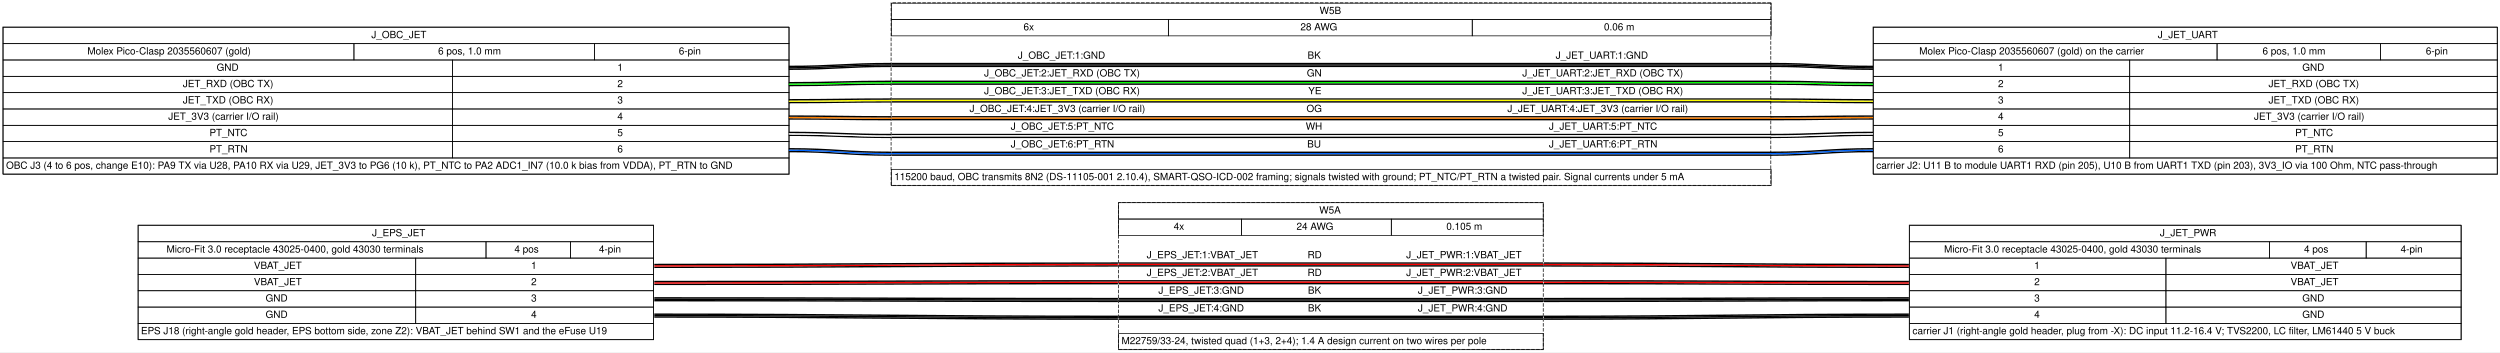
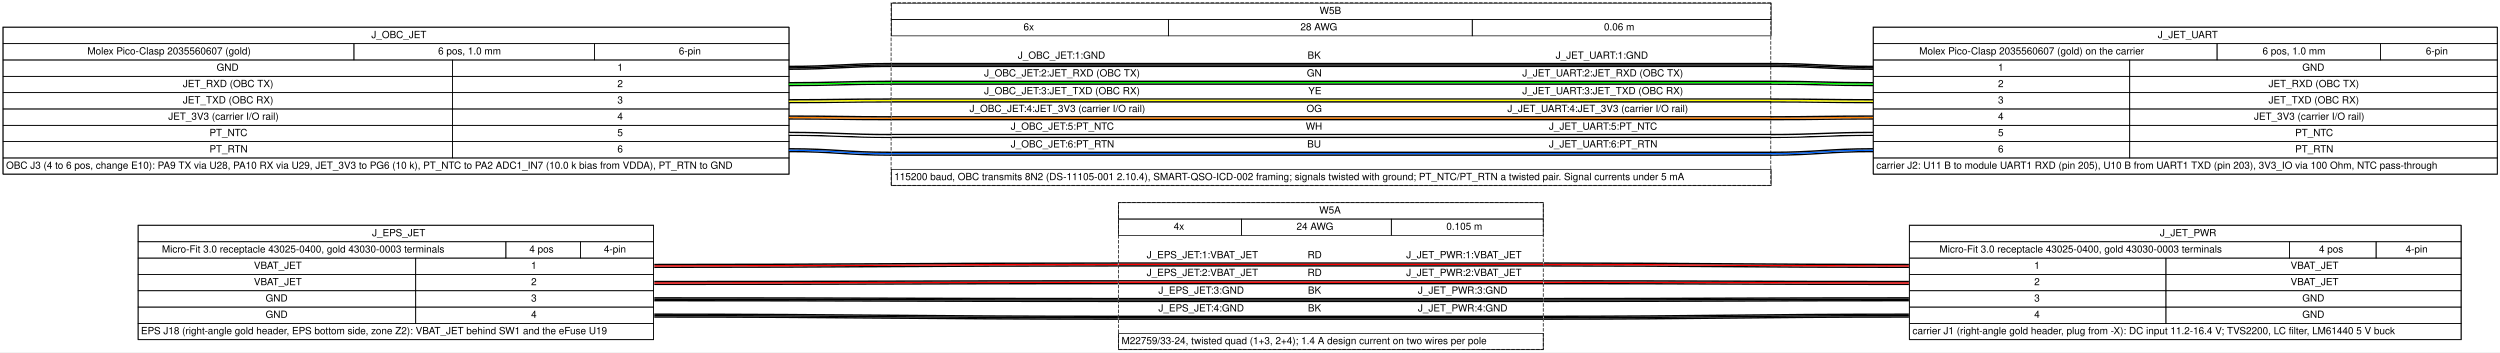
<svg xmlns="http://www.w3.org/2000/svg" width="3521pt" height="496pt" viewBox="0.00 0.00 3521.00 496.00">
  <g id="graph0" class="graph" transform="scale(1 1) rotate(0) translate(4 492)">
    <polygon fill="#ffffff" stroke="transparent" points="-4,4 -4,-492 3517,-492 3517,4 -4,4" />
    <g id="node1" class="node">
      <polygon fill="#ffffff" stroke="black" points="916.5,-175 190.5,-175 190.5,-14 916.5,-14 916.5,-175" />
      <polygon fill="none" stroke="black" points="190.5,-151.5 190.5,-174.5 916.5,-174.5 916.5,-151.5 190.5,-151.5" />
      <text text-anchor="start" x="520" y="-159.3" font-family="Helvetica,sans-Serif" font-size="14.00">J_EPS_JET</text>
-       <polygon fill="none" stroke="black" points="190.5,-128.5 190.5,-151.5 680.5,-151.5 680.5,-128.5 190.5,-128.5" />
-       <text text-anchor="start" x="230.5" y="-136.3" font-family="Helvetica,sans-Serif" font-size="14.00">Micro-Fit 3.0 receptacle 43025-0400, gold 43030 terminals</text>
-       <polygon fill="none" stroke="black" points="680.5,-128.5 680.5,-151.5 799.5,-151.5 799.5,-128.5 680.5,-128.5" />
-       <text text-anchor="start" x="720.5" y="-136.3" font-family="Helvetica,sans-Serif" font-size="14.00">4 pos</text>
-       <polygon fill="none" stroke="black" points="799.5,-128.5 799.5,-151.5 916.5,-151.5 916.5,-128.5 799.5,-128.5" />
-       <text text-anchor="start" x="839.5" y="-136.3" font-family="Helvetica,sans-Serif" font-size="14.00">4-pin</text>
+       <polygon fill="none" stroke="black" points="190.5,-128.5 190.5,-151.5 708.5,-151.5 708.5,-128.5 190.5,-128.5" />
+       <text text-anchor="start" x="224" y="-136.3" font-family="Helvetica,sans-Serif" font-size="14.00">Micro-Fit 3.0 receptacle 43025-0400, gold 43030-0003 terminals</text>
+       <polygon fill="none" stroke="black" points="708.5,-128.5 708.5,-151.5 813.5,-151.5 813.5,-128.5 708.5,-128.5" />
+       <text text-anchor="start" x="741.5" y="-136.3" font-family="Helvetica,sans-Serif" font-size="14.00">4 pos</text>
+       <polygon fill="none" stroke="black" points="813.5,-128.5 813.5,-151.5 916.5,-151.5 916.5,-128.5 813.5,-128.5" />
+       <text text-anchor="start" x="846.5" y="-136.3" font-family="Helvetica,sans-Serif" font-size="14.00">4-pin</text>
      <polygon fill="none" stroke="black" points="190.5,-105.5 190.5,-128.5 581.5,-128.5 581.5,-105.5 190.5,-105.5" />
      <text text-anchor="start" x="353.5" y="-113.3" font-family="Helvetica,sans-Serif" font-size="14.00">VBAT_JET</text>
      <polygon fill="none" stroke="black" points="581.5,-105.5 581.5,-128.5 916.5,-128.5 916.5,-105.5 581.5,-105.5" />
      <text text-anchor="start" x="744" y="-113.3" font-family="Helvetica,sans-Serif" font-size="14.00">1</text>
      <polygon fill="none" stroke="black" points="190.5,-82.5 190.5,-105.5 581.5,-105.5 581.5,-82.5 190.5,-82.5" />
      <text text-anchor="start" x="353.5" y="-90.3" font-family="Helvetica,sans-Serif" font-size="14.00">VBAT_JET</text>
      <polygon fill="none" stroke="black" points="581.5,-82.5 581.5,-105.5 916.5,-105.5 916.5,-82.5 581.5,-82.5" />
      <text text-anchor="start" x="744" y="-90.3" font-family="Helvetica,sans-Serif" font-size="14.00">2</text>
      <polygon fill="none" stroke="black" points="190.5,-59.5 190.5,-82.5 581.5,-82.5 581.5,-59.5 190.5,-59.5" />
      <text text-anchor="start" x="370" y="-67.3" font-family="Helvetica,sans-Serif" font-size="14.00">GND</text>
      <polygon fill="none" stroke="black" points="581.5,-59.5 581.5,-82.5 916.5,-82.5 916.5,-59.5 581.5,-59.5" />
      <text text-anchor="start" x="744" y="-67.3" font-family="Helvetica,sans-Serif" font-size="14.00">3</text>
      <polygon fill="none" stroke="black" points="190.5,-36.5 190.5,-59.5 581.5,-59.5 581.5,-36.5 190.5,-36.5" />
      <text text-anchor="start" x="370" y="-44.3" font-family="Helvetica,sans-Serif" font-size="14.00">GND</text>
      <polygon fill="none" stroke="black" points="581.5,-36.5 581.5,-59.5 916.5,-59.5 916.5,-36.5 581.5,-36.5" />
      <text text-anchor="start" x="744" y="-44.3" font-family="Helvetica,sans-Serif" font-size="14.00">4</text>
      <polygon fill="none" stroke="black" points="190.5,-13.5 190.5,-36.5 916.5,-36.5 916.5,-13.5 190.5,-13.5" />
      <text text-anchor="start" x="194.5" y="-21.3" font-family="Helvetica,sans-Serif" font-size="14.00">EPS J18 (right-angle gold header, EPS bottom side, zone Z2): VBAT_JET behind SW1 and the eFuse U19</text>
    </g>
    <g id="node5" class="node">
      <polygon fill="#ffffff" stroke="black" stroke-dasharray="5,2" points="2169.5,-207 1571.5,-207 1571.5,0 2169.5,0 2169.5,-207" />
      <polygon fill="none" stroke="black" points="1571.5,-183.5 1571.5,-206.5 2169.5,-206.5 2169.5,-183.5 1571.5,-183.5" />
      <text text-anchor="start" x="1854" y="-191.3" font-family="Helvetica,sans-Serif" font-size="14.00">W5A</text>
      <polygon fill="none" stroke="black" points="1571.5,-160.5 1571.5,-183.5 1744.5,-183.5 1744.5,-160.5 1571.5,-160.5" />
      <text text-anchor="start" x="1649" y="-168.3" font-family="Helvetica,sans-Serif" font-size="14.00">4x</text>
      <polygon fill="none" stroke="black" points="1744.5,-160.5 1744.5,-183.5 1955.5,-183.5 1955.5,-160.5 1744.5,-160.5" />
      <text text-anchor="start" x="1822" y="-168.3" font-family="Helvetica,sans-Serif" font-size="14.00">24 AWG</text>
      <polygon fill="none" stroke="black" points="1955.5,-160.5 1955.5,-183.5 2169.5,-183.5 2169.5,-160.5 1955.5,-160.5" />
      <text text-anchor="start" x="2033" y="-168.3" font-family="Helvetica,sans-Serif" font-size="14.00">0.105 m</text>
      <text text-anchor="start" x="1682.5" y="-147.3" font-family="Helvetica,sans-Serif" font-size="14.00"> </text>
      <text text-anchor="start" x="1611" y="-128.3" font-family="Helvetica,sans-Serif" font-size="14.00">J_EPS_JET:1:VBAT_JET</text>
      <text text-anchor="start" x="1837.5" y="-128.3" font-family="Helvetica,sans-Serif" font-size="14.00">     RD    </text>
      <text text-anchor="start" x="1976.5" y="-128.3" font-family="Helvetica,sans-Serif" font-size="14.00">J_JET_PWR:1:VBAT_JET</text>
      <polygon fill="#000000" stroke="transparent" points="1571.5,-120.5 1571.5,-122.5 2169.5,-122.5 2169.5,-120.5 1571.5,-120.5" />
      <polygon fill="#ff0000" stroke="transparent" points="1571.5,-118.5 1571.5,-120.5 2169.5,-120.5 2169.5,-118.5 1571.5,-118.5" />
      <polygon fill="#000000" stroke="transparent" points="1571.5,-116.5 1571.5,-118.5 2169.5,-118.5 2169.5,-116.5 1571.5,-116.5" />
      <text text-anchor="start" x="1611" y="-103.3" font-family="Helvetica,sans-Serif" font-size="14.00">J_EPS_JET:2:VBAT_JET</text>
      <text text-anchor="start" x="1837.5" y="-103.3" font-family="Helvetica,sans-Serif" font-size="14.00">     RD    </text>
      <text text-anchor="start" x="1976.5" y="-103.3" font-family="Helvetica,sans-Serif" font-size="14.00">J_JET_PWR:2:VBAT_JET</text>
      <polygon fill="#000000" stroke="transparent" points="1571.5,-95.5 1571.5,-97.5 2169.5,-97.5 2169.5,-95.5 1571.5,-95.5" />
      <polygon fill="#ff0000" stroke="transparent" points="1571.5,-93.5 1571.5,-95.5 2169.5,-95.5 2169.5,-93.5 1571.5,-93.5" />
      <polygon fill="#000000" stroke="transparent" points="1571.5,-91.5 1571.5,-93.5 2169.5,-93.5 2169.5,-91.5 1571.5,-91.5" />
      <text text-anchor="start" x="1627.5" y="-78.3" font-family="Helvetica,sans-Serif" font-size="14.00">J_EPS_JET:3:GND</text>
      <text text-anchor="start" x="1838" y="-78.3" font-family="Helvetica,sans-Serif" font-size="14.00">     BK    </text>
      <text text-anchor="start" x="1993" y="-78.3" font-family="Helvetica,sans-Serif" font-size="14.00">J_JET_PWR:3:GND</text>
      <polygon fill="#000000" stroke="transparent" points="1571.5,-70.5 1571.5,-72.5 2169.5,-72.5 2169.5,-70.5 1571.5,-70.5" />
      <polygon fill="#000000" stroke="transparent" points="1571.5,-68.5 1571.5,-70.5 2169.5,-70.5 2169.5,-68.5 1571.5,-68.5" />
      <polygon fill="#000000" stroke="transparent" points="1571.5,-66.5 1571.5,-68.5 2169.5,-68.5 2169.5,-66.5 1571.5,-66.5" />
      <text text-anchor="start" x="1627.5" y="-53.3" font-family="Helvetica,sans-Serif" font-size="14.00">J_EPS_JET:4:GND</text>
      <text text-anchor="start" x="1838" y="-53.3" font-family="Helvetica,sans-Serif" font-size="14.00">     BK    </text>
      <text text-anchor="start" x="1993" y="-53.3" font-family="Helvetica,sans-Serif" font-size="14.00">J_JET_PWR:4:GND</text>
      <polygon fill="#000000" stroke="transparent" points="1571.5,-45.5 1571.5,-47.5 2169.5,-47.5 2169.5,-45.5 1571.5,-45.5" />
      <polygon fill="#000000" stroke="transparent" points="1571.5,-43.5 1571.5,-45.5 2169.5,-45.5 2169.5,-43.5 1571.5,-43.5" />
      <polygon fill="#000000" stroke="transparent" points="1571.5,-41.5 1571.5,-43.5 2169.5,-43.5 2169.5,-41.5 1571.5,-41.5" />
      <text text-anchor="start" x="1682.5" y="-28.3" font-family="Helvetica,sans-Serif" font-size="14.00"> </text>
      <polygon fill="none" stroke="black" points="1571.5,0.5 1571.5,-22.5 2169.5,-22.5 2169.5,0.5 1571.5,0.5" />
      <text text-anchor="start" x="1575.5" y="-7.3" font-family="Helvetica,sans-Serif" font-size="14.00">M22759/33-24, twisted quad (1+3, 2+4); 1.4 A design current on two wires per pole</text>
    </g>
    <g id="edge1" class="edge">
      <path fill="none" stroke="#000000" stroke-width="2" d="M917.5,-115.5C1207.78,-115.5 1280.33,-117.5 1570.5,-117.5" />
      <path fill="none" stroke="#ff0000" stroke-width="2" d="M917.5,-117.5C1207.72,-117.5 1280.28,-119.5 1570.5,-119.5" />
      <path fill="none" stroke="#000000" stroke-width="2" d="M917.5,-119.5C1207.67,-119.5 1280.22,-121.5 1570.5,-121.5" />
    </g>
    <g id="edge3" class="edge">
      <path fill="none" stroke="#000000" stroke-width="2" d="M917.5,-91.5C1207.75,-91.5 1280.31,-92.5 1570.5,-92.5" />
      <path fill="none" stroke="#ff0000" stroke-width="2" d="M917.5,-93.5C1207.72,-93.5 1280.28,-94.5 1570.5,-94.5" />
      <path fill="none" stroke="#000000" stroke-width="2" d="M917.5,-95.5C1207.69,-95.5 1280.25,-96.5 1570.5,-96.5" />
    </g>
    <g id="edge5" class="edge">
      <path fill="none" stroke="#000000" stroke-width="2" d="M917.5,-68.5C1207.69,-68.5 1280.25,-67.5 1570.5,-67.5" />
      <path fill="none" stroke="#000000" stroke-width="2" d="M917.5,-70.5C1207.72,-70.5 1280.28,-69.5 1570.5,-69.5" />
      <path fill="none" stroke="#000000" stroke-width="2" d="M917.5,-72.5C1207.75,-72.5 1280.31,-71.5 1570.5,-71.5" />
    </g>
    <g id="edge7" class="edge">
      <path fill="none" stroke="#000000" stroke-width="2" d="M917.5,-45.5C1207.64,-45.5 1280.19,-42.5 1570.5,-42.5" />
      <path fill="none" stroke="#000000" stroke-width="2" d="M917.5,-47.5C1207.73,-47.5 1280.27,-44.5 1570.5,-44.5" />
      <path fill="none" stroke="#000000" stroke-width="2" d="M917.5,-49.5C1207.81,-49.5 1280.36,-46.5 1570.5,-46.5" />
    </g>
    <g id="node2" class="node">
      <polygon fill="#ffffff" stroke="black" points="3462,-175 2685,-175 2685,-14 3462,-14 3462,-175" />
      <polygon fill="none" stroke="black" points="2685.5,-151.5 2685.5,-174.5 3462.5,-174.5 3462.5,-151.5 2685.5,-151.5" />
      <text text-anchor="start" x="3038" y="-159.3" font-family="Helvetica,sans-Serif" font-size="14.00">J_JET_PWR</text>
-       <polygon fill="none" stroke="black" points="2685.5,-128.5 2685.5,-151.5 3192.5,-151.5 3192.5,-128.5 2685.5,-128.5" />
-       <text text-anchor="start" x="2734" y="-136.3" font-family="Helvetica,sans-Serif" font-size="14.00">Micro-Fit 3.0 receptacle 43025-0400, gold 43030 terminals</text>
-       <polygon fill="none" stroke="black" points="3192.5,-128.5 3192.5,-151.5 3328.5,-151.5 3328.5,-128.5 3192.5,-128.5" />
-       <text text-anchor="start" x="3241" y="-136.3" font-family="Helvetica,sans-Serif" font-size="14.00">4 pos</text>
-       <polygon fill="none" stroke="black" points="3328.5,-128.5 3328.5,-151.5 3462.5,-151.5 3462.5,-128.5 3328.5,-128.5" />
-       <text text-anchor="start" x="3377" y="-136.3" font-family="Helvetica,sans-Serif" font-size="14.00">4-pin</text>
+       <polygon fill="none" stroke="black" points="2685.5,-128.5 2685.5,-151.5 3220.5,-151.5 3220.5,-128.5 2685.5,-128.5" />
+       <text text-anchor="start" x="2727.5" y="-136.3" font-family="Helvetica,sans-Serif" font-size="14.00">Micro-Fit 3.0 receptacle 43025-0400, gold 43030-0003 terminals</text>
+       <polygon fill="none" stroke="black" points="3220.5,-128.5 3220.5,-151.5 3342.5,-151.5 3342.5,-128.5 3220.5,-128.5" />
+       <text text-anchor="start" x="3262" y="-136.3" font-family="Helvetica,sans-Serif" font-size="14.00">4 pos</text>
+       <polygon fill="none" stroke="black" points="3342.5,-128.5 3342.5,-151.5 3462.5,-151.5 3462.5,-128.5 3342.5,-128.5" />
+       <text text-anchor="start" x="3384" y="-136.3" font-family="Helvetica,sans-Serif" font-size="14.00">4-pin</text>
      <polygon fill="none" stroke="black" points="2685.5,-105.5 2685.5,-128.5 3046.5,-128.5 3046.5,-105.5 2685.5,-105.5" />
      <text text-anchor="start" x="2861" y="-113.3" font-family="Helvetica,sans-Serif" font-size="14.00">1</text>
      <polygon fill="none" stroke="black" points="3046.5,-105.5 3046.5,-128.5 3462.5,-128.5 3462.5,-105.5 3046.5,-105.5" />
      <text text-anchor="start" x="3222" y="-113.3" font-family="Helvetica,sans-Serif" font-size="14.00">VBAT_JET</text>
      <polygon fill="none" stroke="black" points="2685.5,-82.5 2685.5,-105.5 3046.5,-105.5 3046.5,-82.5 2685.5,-82.5" />
      <text text-anchor="start" x="2861" y="-90.3" font-family="Helvetica,sans-Serif" font-size="14.00">2</text>
      <polygon fill="none" stroke="black" points="3046.5,-82.5 3046.5,-105.5 3462.5,-105.5 3462.5,-82.5 3046.5,-82.5" />
      <text text-anchor="start" x="3222" y="-90.3" font-family="Helvetica,sans-Serif" font-size="14.00">VBAT_JET</text>
      <polygon fill="none" stroke="black" points="2685.5,-59.5 2685.5,-82.5 3046.5,-82.5 3046.5,-59.5 2685.5,-59.5" />
      <text text-anchor="start" x="2861" y="-67.3" font-family="Helvetica,sans-Serif" font-size="14.00">3</text>
      <polygon fill="none" stroke="black" points="3046.5,-59.5 3046.5,-82.5 3462.5,-82.5 3462.5,-59.5 3046.5,-59.5" />
      <text text-anchor="start" x="3238.5" y="-67.3" font-family="Helvetica,sans-Serif" font-size="14.00">GND</text>
      <polygon fill="none" stroke="black" points="2685.5,-36.5 2685.5,-59.5 3046.5,-59.5 3046.5,-36.5 2685.5,-36.5" />
      <text text-anchor="start" x="2861" y="-44.3" font-family="Helvetica,sans-Serif" font-size="14.00">4</text>
      <polygon fill="none" stroke="black" points="3046.5,-36.5 3046.5,-59.5 3462.5,-59.5 3462.5,-36.5 3046.5,-36.5" />
      <text text-anchor="start" x="3238.5" y="-44.3" font-family="Helvetica,sans-Serif" font-size="14.00">GND</text>
      <polygon fill="none" stroke="black" points="2685.5,-13.5 2685.5,-36.5 3462.5,-36.5 3462.5,-13.5 2685.5,-13.5" />
      <text text-anchor="start" x="2689.5" y="-21.3" font-family="Helvetica,sans-Serif" font-size="14.00">carrier J1 (right-angle gold header, plug from -X): DC input 11.2-16.4 V; TVS2200, LC filter, LM61440 5 V buck</text>
    </g>
    <g id="node3" class="node">
      <polygon fill="#ffffff" stroke="black" points="1107,-454 0,-454 0,-247 1107,-247 1107,-454" />
      <polygon fill="none" stroke="black" points="0.5,-430.5 0.5,-453.5 1107.5,-453.5 1107.5,-430.5 0.5,-430.5" />
      <text text-anchor="start" x="519" y="-438.3" font-family="Helvetica,sans-Serif" font-size="14.00">J_OBC_JET</text>
      <polygon fill="none" stroke="black" points="0.5,-407.5 0.5,-430.5 494.5,-430.5 494.5,-407.5 0.5,-407.5" />
      <text text-anchor="start" x="119" y="-415.3" font-family="Helvetica,sans-Serif" font-size="14.00">Molex Pico-Clasp 2035560607 (gold)</text>
      <polygon fill="none" stroke="black" points="494.5,-407.5 494.5,-430.5 833.5,-430.5 833.5,-407.5 494.5,-407.5" />
      <text text-anchor="start" x="613" y="-415.3" font-family="Helvetica,sans-Serif" font-size="14.00">6 pos, 1.0 mm</text>
      <polygon fill="none" stroke="black" points="833.5,-407.5 833.5,-430.5 1107.5,-430.5 1107.5,-407.5 833.5,-407.5" />
      <text text-anchor="start" x="952" y="-415.3" font-family="Helvetica,sans-Serif" font-size="14.00">6-pin</text>
      <polygon fill="none" stroke="black" points="0.5,-384.5 0.5,-407.5 633.5,-407.5 633.5,-384.5 0.5,-384.5" />
      <text text-anchor="start" x="301" y="-392.3" font-family="Helvetica,sans-Serif" font-size="14.00">GND</text>
      <polygon fill="none" stroke="black" points="633.5,-384.5 633.5,-407.5 1107.5,-407.5 1107.5,-384.5 633.5,-384.5" />
      <text text-anchor="start" x="865.5" y="-392.3" font-family="Helvetica,sans-Serif" font-size="14.00">1</text>
      <polygon fill="none" stroke="black" points="0.5,-361.5 0.5,-384.5 633.5,-384.5 633.5,-361.5 0.5,-361.5" />
      <text text-anchor="start" x="253.5" y="-369.3" font-family="Helvetica,sans-Serif" font-size="14.00">JET_RXD (OBC TX)</text>
      <polygon fill="none" stroke="black" points="633.5,-361.5 633.5,-384.5 1107.5,-384.5 1107.5,-361.5 633.5,-361.5" />
      <text text-anchor="start" x="865.5" y="-369.3" font-family="Helvetica,sans-Serif" font-size="14.00">2</text>
      <polygon fill="none" stroke="black" points="0.5,-338.5 0.5,-361.5 633.5,-361.5 633.5,-338.5 0.5,-338.5" />
      <text text-anchor="start" x="253.5" y="-346.3" font-family="Helvetica,sans-Serif" font-size="14.00">JET_TXD (OBC RX)</text>
      <polygon fill="none" stroke="black" points="633.5,-338.5 633.5,-361.5 1107.5,-361.5 1107.5,-338.5 633.5,-338.5" />
      <text text-anchor="start" x="865.5" y="-346.3" font-family="Helvetica,sans-Serif" font-size="14.00">3</text>
      <polygon fill="none" stroke="black" points="0.5,-315.5 0.5,-338.5 633.5,-338.5 633.5,-315.5 0.5,-315.5" />
      <text text-anchor="start" x="233" y="-323.3" font-family="Helvetica,sans-Serif" font-size="14.00">JET_3V3 (carrier I/O rail)</text>
      <polygon fill="none" stroke="black" points="633.5,-315.5 633.5,-338.5 1107.5,-338.5 1107.5,-315.5 633.5,-315.5" />
      <text text-anchor="start" x="865.5" y="-323.3" font-family="Helvetica,sans-Serif" font-size="14.00">4</text>
      <polygon fill="none" stroke="black" points="0.5,-292.5 0.5,-315.5 633.5,-315.5 633.5,-292.5 0.5,-292.5" />
      <text text-anchor="start" x="291" y="-300.3" font-family="Helvetica,sans-Serif" font-size="14.00">PT_NTC</text>
      <polygon fill="none" stroke="black" points="633.5,-292.5 633.5,-315.5 1107.5,-315.5 1107.5,-292.5 633.5,-292.5" />
      <text text-anchor="start" x="865.5" y="-300.3" font-family="Helvetica,sans-Serif" font-size="14.00">5</text>
      <polygon fill="none" stroke="black" points="0.5,-269.5 0.5,-292.5 633.5,-292.5 633.5,-269.5 0.5,-269.5" />
      <text text-anchor="start" x="291" y="-277.3" font-family="Helvetica,sans-Serif" font-size="14.00">PT_RTN</text>
      <polygon fill="none" stroke="black" points="633.5,-269.5 633.5,-292.5 1107.5,-292.5 1107.5,-269.5 633.5,-269.5" />
      <text text-anchor="start" x="865.5" y="-277.3" font-family="Helvetica,sans-Serif" font-size="14.00">6</text>
      <polygon fill="none" stroke="black" points="0.5,-246.5 0.5,-269.5 1107.5,-269.5 1107.5,-246.5 0.5,-246.5" />
      <text text-anchor="start" x="4.5" y="-254.3" font-family="Helvetica,sans-Serif" font-size="14.00">OBC J3 (4 to 6 pos, change E10): PA9 TX via U28, PA10 RX via U29, JET_3V3 to PG6 (10 k), PT_NTC to PA2 ADC1_IN7 (10.0 k bias from VDDA), PT_RTN to GND</text>
    </g>
    <g id="node6" class="node">
      <polygon fill="#ffffff" stroke="black" stroke-dasharray="5,2" points="2490,-488 1251,-488 1251,-231 2490,-231 2490,-488" />
      <polygon fill="none" stroke="black" points="1251.5,-464.5 1251.5,-487.5 2490.5,-487.5 2490.5,-464.5 1251.5,-464.5" />
      <text text-anchor="start" x="1854.5" y="-472.3" font-family="Helvetica,sans-Serif" font-size="14.00">W5B</text>
      <polygon fill="none" stroke="black" points="1251.5,-441.5 1251.5,-464.5 1641.5,-464.5 1641.5,-441.5 1251.5,-441.5" />
      <text text-anchor="start" x="1437.5" y="-449.3" font-family="Helvetica,sans-Serif" font-size="14.00">6x</text>
      <polygon fill="none" stroke="black" points="1641.5,-441.5 1641.5,-464.5 2069.5,-464.5 2069.5,-441.5 1641.5,-441.5" />
      <text text-anchor="start" x="1827.5" y="-449.3" font-family="Helvetica,sans-Serif" font-size="14.00">28 AWG</text>
      <polygon fill="none" stroke="black" points="2069.5,-441.5 2069.5,-464.5 2490.5,-464.5 2490.5,-441.5 2069.5,-441.5" />
      <text text-anchor="start" x="2255" y="-449.3" font-family="Helvetica,sans-Serif" font-size="14.00">0.06 m</text>
      <text text-anchor="start" x="1486" y="-428.3" font-family="Helvetica,sans-Serif" font-size="14.00"> </text>
      <text text-anchor="start" x="1429.5" y="-409.3" font-family="Helvetica,sans-Serif" font-size="14.00">J_OBC_JET:1:GND</text>
      <text text-anchor="start" x="1837.5" y="-409.3" font-family="Helvetica,sans-Serif" font-size="14.00">     BK    </text>
      <text text-anchor="start" x="2187" y="-409.3" font-family="Helvetica,sans-Serif" font-size="14.00">J_JET_UART:1:GND</text>
      <polygon fill="#000000" stroke="transparent" points="1251.5,-401.5 1251.5,-403.5 2490.5,-403.5 2490.5,-401.5 1251.5,-401.5" />
      <polygon fill="#000000" stroke="transparent" points="1251.5,-399.5 1251.5,-401.5 2490.5,-401.5 2490.5,-399.5 1251.5,-399.5" />
      <polygon fill="#000000" stroke="transparent" points="1251.5,-397.5 1251.5,-399.5 2490.5,-399.5 2490.5,-397.5 1251.5,-397.5" />
      <text text-anchor="start" x="1382" y="-384.3" font-family="Helvetica,sans-Serif" font-size="14.00">J_OBC_JET:2:JET_RXD (OBC TX)</text>
      <text text-anchor="start" x="1836.5" y="-384.3" font-family="Helvetica,sans-Serif" font-size="14.00">     GN    </text>
      <text text-anchor="start" x="2140" y="-384.3" font-family="Helvetica,sans-Serif" font-size="14.00">J_JET_UART:2:JET_RXD (OBC TX)</text>
      <polygon fill="#000000" stroke="transparent" points="1251.5,-376.5 1251.5,-378.5 2490.5,-378.5 2490.5,-376.5 1251.5,-376.5" />
      <polygon fill="#00ff00" stroke="transparent" points="1251.5,-374.5 1251.5,-376.5 2490.5,-376.5 2490.5,-374.5 1251.5,-374.5" />
      <polygon fill="#000000" stroke="transparent" points="1251.5,-372.5 1251.5,-374.5 2490.5,-374.5 2490.5,-372.5 1251.5,-372.5" />
      <text text-anchor="start" x="1382" y="-359.3" font-family="Helvetica,sans-Serif" font-size="14.00">J_OBC_JET:3:JET_TXD (OBC RX)</text>
      <text text-anchor="start" x="1838.5" y="-359.3" font-family="Helvetica,sans-Serif" font-size="14.00">     YE    </text>
      <text text-anchor="start" x="2140" y="-359.3" font-family="Helvetica,sans-Serif" font-size="14.00">J_JET_UART:3:JET_TXD (OBC RX)</text>
      <polygon fill="#000000" stroke="transparent" points="1251.5,-351.5 1251.5,-353.5 2490.5,-353.5 2490.5,-351.5 1251.5,-351.5" />
      <polygon fill="#ffff00" stroke="transparent" points="1251.5,-349.5 1251.5,-351.5 2490.5,-351.5 2490.5,-349.5 1251.5,-349.5" />
      <polygon fill="#000000" stroke="transparent" points="1251.5,-347.5 1251.5,-349.5 2490.5,-349.5 2490.5,-347.5 1251.5,-347.5" />
      <text text-anchor="start" x="1361.5" y="-334.3" font-family="Helvetica,sans-Serif" font-size="14.00">J_OBC_JET:4:JET_3V3 (carrier I/O rail)</text>
      <text text-anchor="start" x="1836" y="-334.3" font-family="Helvetica,sans-Serif" font-size="14.00">     OG    </text>
      <text text-anchor="start" x="2119" y="-334.3" font-family="Helvetica,sans-Serif" font-size="14.00">J_JET_UART:4:JET_3V3 (carrier I/O rail)</text>
      <polygon fill="#000000" stroke="transparent" points="1251.5,-326.5 1251.5,-328.5 2490.5,-328.5 2490.5,-326.5 1251.5,-326.5" />
      <polygon fill="#ff8000" stroke="transparent" points="1251.5,-324.5 1251.5,-326.5 2490.5,-326.5 2490.5,-324.5 1251.5,-324.5" />
      <polygon fill="#000000" stroke="transparent" points="1251.5,-322.5 1251.5,-324.5 2490.5,-324.5 2490.5,-322.5 1251.5,-322.5" />
      <text text-anchor="start" x="1419.5" y="-309.3" font-family="Helvetica,sans-Serif" font-size="14.00">J_OBC_JET:5:PT_NTC</text>
      <text text-anchor="start" x="1835" y="-309.3" font-family="Helvetica,sans-Serif" font-size="14.00">     WH    </text>
      <text text-anchor="start" x="2177.5" y="-309.3" font-family="Helvetica,sans-Serif" font-size="14.00">J_JET_UART:5:PT_NTC</text>
      <polygon fill="#000000" stroke="transparent" points="1251.5,-301.5 1251.5,-303.5 2490.5,-303.5 2490.5,-301.5 1251.5,-301.5" />
      <polygon fill="#ffffff" stroke="transparent" points="1251.5,-299.5 1251.5,-301.5 2490.5,-301.5 2490.5,-299.5 1251.5,-299.5" />
      <polygon fill="#000000" stroke="transparent" points="1251.5,-297.5 1251.5,-299.5 2490.5,-299.5 2490.5,-297.5 1251.5,-297.5" />
      <text text-anchor="start" x="1419.5" y="-284.3" font-family="Helvetica,sans-Serif" font-size="14.00">J_OBC_JET:6:PT_RTN</text>
      <text text-anchor="start" x="1837" y="-284.3" font-family="Helvetica,sans-Serif" font-size="14.00">     BU    </text>
      <text text-anchor="start" x="2177.5" y="-284.3" font-family="Helvetica,sans-Serif" font-size="14.00">J_JET_UART:6:PT_RTN</text>
      <polygon fill="#000000" stroke="transparent" points="1251.5,-276.5 1251.5,-278.5 2490.5,-278.5 2490.5,-276.5 1251.5,-276.5" />
      <polygon fill="#0066ff" stroke="transparent" points="1251.5,-274.5 1251.5,-276.5 2490.5,-276.5 2490.5,-274.5 1251.5,-274.5" />
      <polygon fill="#000000" stroke="transparent" points="1251.5,-272.5 1251.5,-274.5 2490.5,-274.5 2490.5,-272.5 1251.5,-272.5" />
      <text text-anchor="start" x="1486" y="-259.3" font-family="Helvetica,sans-Serif" font-size="14.00"> </text>
      <polygon fill="none" stroke="black" points="1251.5,-230.5 1251.5,-253.5 2490.5,-253.5 2490.5,-230.5 1251.5,-230.5" />
      <text text-anchor="start" x="1255.5" y="-238.3" font-family="Helvetica,sans-Serif" font-size="14.00">115200 baud, OBC transmits 8N2 (DS-11105-001 2.10.4), SMART-QSO-ICD-002 framing; signals twisted with ground; PT_NTC/PT_RTN a twisted pair. Signal currents under 5 mA</text>
    </g>
    <g id="edge9" class="edge">
      <path fill="none" stroke="#000000" stroke-width="2" d="M1107,-394.5C1171.51,-394.56 1187.46,-398.56 1251,-398.5" />
      <path fill="none" stroke="#000000" stroke-width="2" d="M1107,-396.5C1171.02,-396.5 1186.98,-400.5 1251,-400.5" />
      <path fill="none" stroke="#000000" stroke-width="2" d="M1107,-398.5C1170.54,-398.44 1186.49,-402.44 1251,-402.5" />
    </g>
    <g id="edge11" class="edge">
      <path fill="none" stroke="#000000" stroke-width="2" d="M1107,-371.5C1171.25,-371.52 1187.24,-373.52 1251,-373.5" />
      <path fill="none" stroke="#00ff00" stroke-width="2" d="M1107,-373.5C1171.01,-373.5 1186.99,-375.5 1251,-375.5" />
      <path fill="none" stroke="#000000" stroke-width="2" d="M1107,-375.5C1170.76,-375.48 1186.75,-377.48 1251,-377.5" />
    </g>
    <g id="edge13" class="edge">
      <path fill="none" stroke="#000000" stroke-width="2" d="M1107,-347.5C1171.13,-347.5 1187.12,-348.5 1251,-348.5" />
      <path fill="none" stroke="#ffff00" stroke-width="2" d="M1107,-349.5C1171,-349.5 1187,-350.5 1251,-350.5" />
      <path fill="none" stroke="#000000" stroke-width="2" d="M1107,-351.5C1170.88,-351.5 1186.87,-352.5 1251,-352.5" />
    </g>
    <g id="edge15" class="edge">
      <path fill="none" stroke="#000000" stroke-width="2" d="M1107,-324.5C1170.88,-324.5 1186.87,-323.5 1251,-323.5" />
      <path fill="none" stroke="#ff8000" stroke-width="2" d="M1107,-326.5C1171,-326.5 1187,-325.5 1251,-325.5" />
      <path fill="none" stroke="#000000" stroke-width="2" d="M1107,-328.5C1171.13,-328.5 1187.12,-327.5 1251,-327.5" />
    </g>
    <g id="edge17" class="edge">
      <path fill="none" stroke="#000000" stroke-width="2" d="M1107,-301.5C1170.64,-301.53 1186.62,-298.53 1251,-298.5" />
      <path fill="none" stroke="#ffffff" stroke-width="2" d="M1107,-303.5C1171.01,-303.5 1186.99,-300.5 1251,-300.5" />
      <path fill="none" stroke="#000000" stroke-width="2" d="M1107,-305.5C1171.38,-305.47 1187.36,-302.47 1251,-302.5" />
    </g>
    <g id="edge19" class="edge">
      <path fill="none" stroke="#000000" stroke-width="2" d="M1107,-278.5C1170.44,-278.59 1186.36,-273.59 1251,-273.5" />
      <path fill="none" stroke="#0066ff" stroke-width="2" d="M1107,-280.5C1171.04,-280.5 1186.96,-275.5 1251,-275.5" />
      <path fill="none" stroke="#000000" stroke-width="2" d="M1107,-282.5C1171.64,-282.41 1187.56,-277.41 1251,-277.5" />
    </g>
    <g id="node4" class="node">
      <polygon fill="#ffffff" stroke="black" points="3513,-454 2634,-454 2634,-247 3513,-247 3513,-454" />
      <polygon fill="none" stroke="black" points="2634.5,-430.5 2634.5,-453.5 3513.5,-453.5 3513.5,-430.5 2634.5,-430.5" />
      <text text-anchor="start" x="3035" y="-438.3" font-family="Helvetica,sans-Serif" font-size="14.00">J_JET_UART</text>
      <polygon fill="none" stroke="black" points="2634.5,-407.5 2634.5,-430.5 3118.5,-430.5 3118.5,-407.5 2634.5,-407.5" />
      <text text-anchor="start" x="2699" y="-415.3" font-family="Helvetica,sans-Serif" font-size="14.00">Molex Pico-Clasp 2035560607 (gold) on the carrier</text>
      <polygon fill="none" stroke="black" points="3118.5,-407.5 3118.5,-430.5 3348.5,-430.5 3348.5,-407.5 3118.5,-407.5" />
      <text text-anchor="start" x="3182.5" y="-415.3" font-family="Helvetica,sans-Serif" font-size="14.00">6 pos, 1.0 mm</text>
      <polygon fill="none" stroke="black" points="3348.5,-407.5 3348.5,-430.5 3513.5,-430.5 3513.5,-407.5 3348.5,-407.5" />
      <text text-anchor="start" x="3412.5" y="-415.3" font-family="Helvetica,sans-Serif" font-size="14.00">6-pin</text>
      <polygon fill="none" stroke="black" points="2634.5,-384.5 2634.5,-407.5 2995.5,-407.5 2995.5,-384.5 2634.5,-384.5" />
      <text text-anchor="start" x="2810" y="-392.3" font-family="Helvetica,sans-Serif" font-size="14.00">1</text>
      <polygon fill="none" stroke="black" points="2995.5,-384.5 2995.5,-407.5 3513.5,-407.5 3513.5,-384.5 2995.5,-384.5" />
      <text text-anchor="start" x="3238.5" y="-392.3" font-family="Helvetica,sans-Serif" font-size="14.00">GND</text>
      <polygon fill="none" stroke="black" points="2634.5,-361.5 2634.5,-384.5 2995.5,-384.5 2995.5,-361.5 2634.5,-361.5" />
      <text text-anchor="start" x="2810" y="-369.3" font-family="Helvetica,sans-Serif" font-size="14.00">2</text>
      <polygon fill="none" stroke="black" points="2995.5,-361.5 2995.5,-384.5 3513.5,-384.5 3513.5,-361.5 2995.5,-361.5" />
      <text text-anchor="start" x="3191" y="-369.3" font-family="Helvetica,sans-Serif" font-size="14.00">JET_RXD (OBC TX)</text>
      <polygon fill="none" stroke="black" points="2634.5,-338.5 2634.5,-361.5 2995.5,-361.5 2995.5,-338.5 2634.5,-338.5" />
      <text text-anchor="start" x="2810" y="-346.3" font-family="Helvetica,sans-Serif" font-size="14.00">3</text>
      <polygon fill="none" stroke="black" points="2995.5,-338.5 2995.5,-361.5 3513.5,-361.5 3513.5,-338.5 2995.5,-338.5" />
      <text text-anchor="start" x="3191" y="-346.3" font-family="Helvetica,sans-Serif" font-size="14.00">JET_TXD (OBC RX)</text>
      <polygon fill="none" stroke="black" points="2634.5,-315.5 2634.5,-338.5 2995.5,-338.5 2995.5,-315.5 2634.5,-315.5" />
      <text text-anchor="start" x="2810" y="-323.3" font-family="Helvetica,sans-Serif" font-size="14.00">4</text>
      <polygon fill="none" stroke="black" points="2995.5,-315.5 2995.5,-338.5 3513.5,-338.5 3513.5,-315.5 2995.5,-315.5" />
      <text text-anchor="start" x="3170.5" y="-323.3" font-family="Helvetica,sans-Serif" font-size="14.00">JET_3V3 (carrier I/O rail)</text>
      <polygon fill="none" stroke="black" points="2634.5,-292.5 2634.5,-315.5 2995.5,-315.5 2995.5,-292.5 2634.5,-292.5" />
      <text text-anchor="start" x="2810" y="-300.3" font-family="Helvetica,sans-Serif" font-size="14.00">5</text>
      <polygon fill="none" stroke="black" points="2995.5,-292.5 2995.5,-315.5 3513.5,-315.5 3513.5,-292.5 2995.5,-292.5" />
      <text text-anchor="start" x="3228.5" y="-300.3" font-family="Helvetica,sans-Serif" font-size="14.00">PT_NTC</text>
      <polygon fill="none" stroke="black" points="2634.5,-269.5 2634.5,-292.5 2995.5,-292.5 2995.5,-269.5 2634.5,-269.5" />
      <text text-anchor="start" x="2810" y="-277.3" font-family="Helvetica,sans-Serif" font-size="14.00">6</text>
      <polygon fill="none" stroke="black" points="2995.5,-269.5 2995.5,-292.5 3513.5,-292.5 3513.5,-269.5 2995.5,-269.5" />
      <text text-anchor="start" x="3228.5" y="-277.3" font-family="Helvetica,sans-Serif" font-size="14.00">PT_RTN</text>
      <polygon fill="none" stroke="black" points="2634.5,-246.5 2634.5,-269.5 3513.5,-269.5 3513.5,-246.5 2634.5,-246.5" />
      <text text-anchor="start" x="2638.5" y="-254.3" font-family="Helvetica,sans-Serif" font-size="14.00">carrier J2: U11 B to module UART1 RXD (pin 205), U10 B from UART1 TXD (pin 203), 3V3_IO via 100 Ohm, NTC pass-through</text>
    </g>
    <g id="edge2" class="edge">
      <path fill="none" stroke="#000000" stroke-width="2" d="M2170.5,-117.5C2398.88,-117.5 2455.98,-115.5 2684.5,-115.5" />
      <path fill="none" stroke="#ff0000" stroke-width="2" d="M2170.5,-119.5C2398.95,-119.5 2456.05,-117.5 2684.5,-117.5" />
      <path fill="none" stroke="#000000" stroke-width="2" d="M2170.5,-121.5C2399.02,-121.5 2456.12,-119.5 2684.5,-119.5" />
    </g>
    <g id="edge4" class="edge">
      <path fill="none" stroke="#000000" stroke-width="2" d="M2170.5,-92.5C2398.91,-92.5 2456.02,-91.5 2684.5,-91.5" />
      <path fill="none" stroke="#ff0000" stroke-width="2" d="M2170.5,-94.5C2398.94,-94.5 2456.06,-93.5 2684.5,-93.5" />
      <path fill="none" stroke="#000000" stroke-width="2" d="M2170.5,-96.5C2398.98,-96.5 2456.09,-95.5 2684.5,-95.5" />
    </g>
    <g id="edge6" class="edge">
      <path fill="none" stroke="#000000" stroke-width="2" d="M2170.5,-67.5C2398.98,-67.5 2456.09,-68.5 2684.5,-68.5" />
      <path fill="none" stroke="#000000" stroke-width="2" d="M2170.5,-69.5C2398.94,-69.5 2456.06,-70.5 2684.5,-70.5" />
      <path fill="none" stroke="#000000" stroke-width="2" d="M2170.5,-71.5C2398.91,-71.5 2456.02,-72.5 2684.5,-72.5" />
    </g>
    <g id="edge8" class="edge">
      <path fill="none" stroke="#000000" stroke-width="2" d="M2170.5,-42.5C2399.05,-42.5 2456.16,-45.5 2684.5,-45.5" />
      <path fill="none" stroke="#000000" stroke-width="2" d="M2170.5,-44.5C2398.95,-44.5 2456.05,-47.5 2684.5,-47.5" />
      <path fill="none" stroke="#000000" stroke-width="2" d="M2170.5,-46.5C2398.84,-46.5 2455.95,-49.5 2684.5,-49.5" />
    </g>
    <g id="edge10" class="edge">
      <path fill="none" stroke="#000000" stroke-width="2" d="M2490,-398.5C2553.54,-398.56 2569.49,-394.56 2634,-394.5" />
      <path fill="none" stroke="#000000" stroke-width="2" d="M2490,-400.5C2554.02,-400.5 2569.98,-396.5 2634,-396.5" />
      <path fill="none" stroke="#000000" stroke-width="2" d="M2490,-402.5C2554.51,-402.44 2570.46,-398.44 2634,-398.5" />
    </g>
    <g id="edge12" class="edge">
      <path fill="none" stroke="#000000" stroke-width="2" d="M2490,-373.5C2553.76,-373.52 2569.75,-371.52 2634,-371.5" />
      <path fill="none" stroke="#00ff00" stroke-width="2" d="M2490,-375.5C2554.01,-375.5 2569.99,-373.5 2634,-373.5" />
      <path fill="none" stroke="#000000" stroke-width="2" d="M2490,-377.5C2554.25,-377.48 2570.24,-375.48 2634,-375.5" />
    </g>
    <g id="edge14" class="edge">
      <path fill="none" stroke="#000000" stroke-width="2" d="M2490,-348.5C2553.88,-348.5 2569.87,-347.5 2634,-347.5" />
      <path fill="none" stroke="#ffff00" stroke-width="2" d="M2490,-350.5C2554,-350.5 2570,-349.5 2634,-349.5" />
      <path fill="none" stroke="#000000" stroke-width="2" d="M2490,-352.5C2554.13,-352.5 2570.12,-351.5 2634,-351.5" />
    </g>
    <g id="edge16" class="edge">
      <path fill="none" stroke="#000000" stroke-width="2" d="M2490,-323.5C2554.13,-323.5 2570.12,-324.5 2634,-324.5" />
      <path fill="none" stroke="#ff8000" stroke-width="2" d="M2490,-325.5C2554,-325.5 2570,-326.5 2634,-326.5" />
      <path fill="none" stroke="#000000" stroke-width="2" d="M2490,-327.5C2553.88,-327.5 2569.87,-328.5 2634,-328.5" />
    </g>
    <g id="edge18" class="edge">
      <path fill="none" stroke="#000000" stroke-width="2" d="M2490,-298.5C2554.38,-298.53 2570.36,-301.53 2634,-301.5" />
      <path fill="none" stroke="#ffffff" stroke-width="2" d="M2490,-300.5C2554.01,-300.5 2569.99,-303.5 2634,-303.5" />
      <path fill="none" stroke="#000000" stroke-width="2" d="M2490,-302.5C2553.64,-302.47 2569.62,-305.47 2634,-305.5" />
    </g>
    <g id="edge20" class="edge">
      <path fill="none" stroke="#000000" stroke-width="2" d="M2490,-273.5C2554.64,-273.59 2570.56,-278.59 2634,-278.5" />
      <path fill="none" stroke="#0066ff" stroke-width="2" d="M2490,-275.5C2554.04,-275.5 2569.96,-280.5 2634,-280.5" />
      <path fill="none" stroke="#000000" stroke-width="2" d="M2490,-277.5C2553.44,-277.41 2569.36,-282.41 2634,-282.5" />
    </g>
  </g>
</svg>
